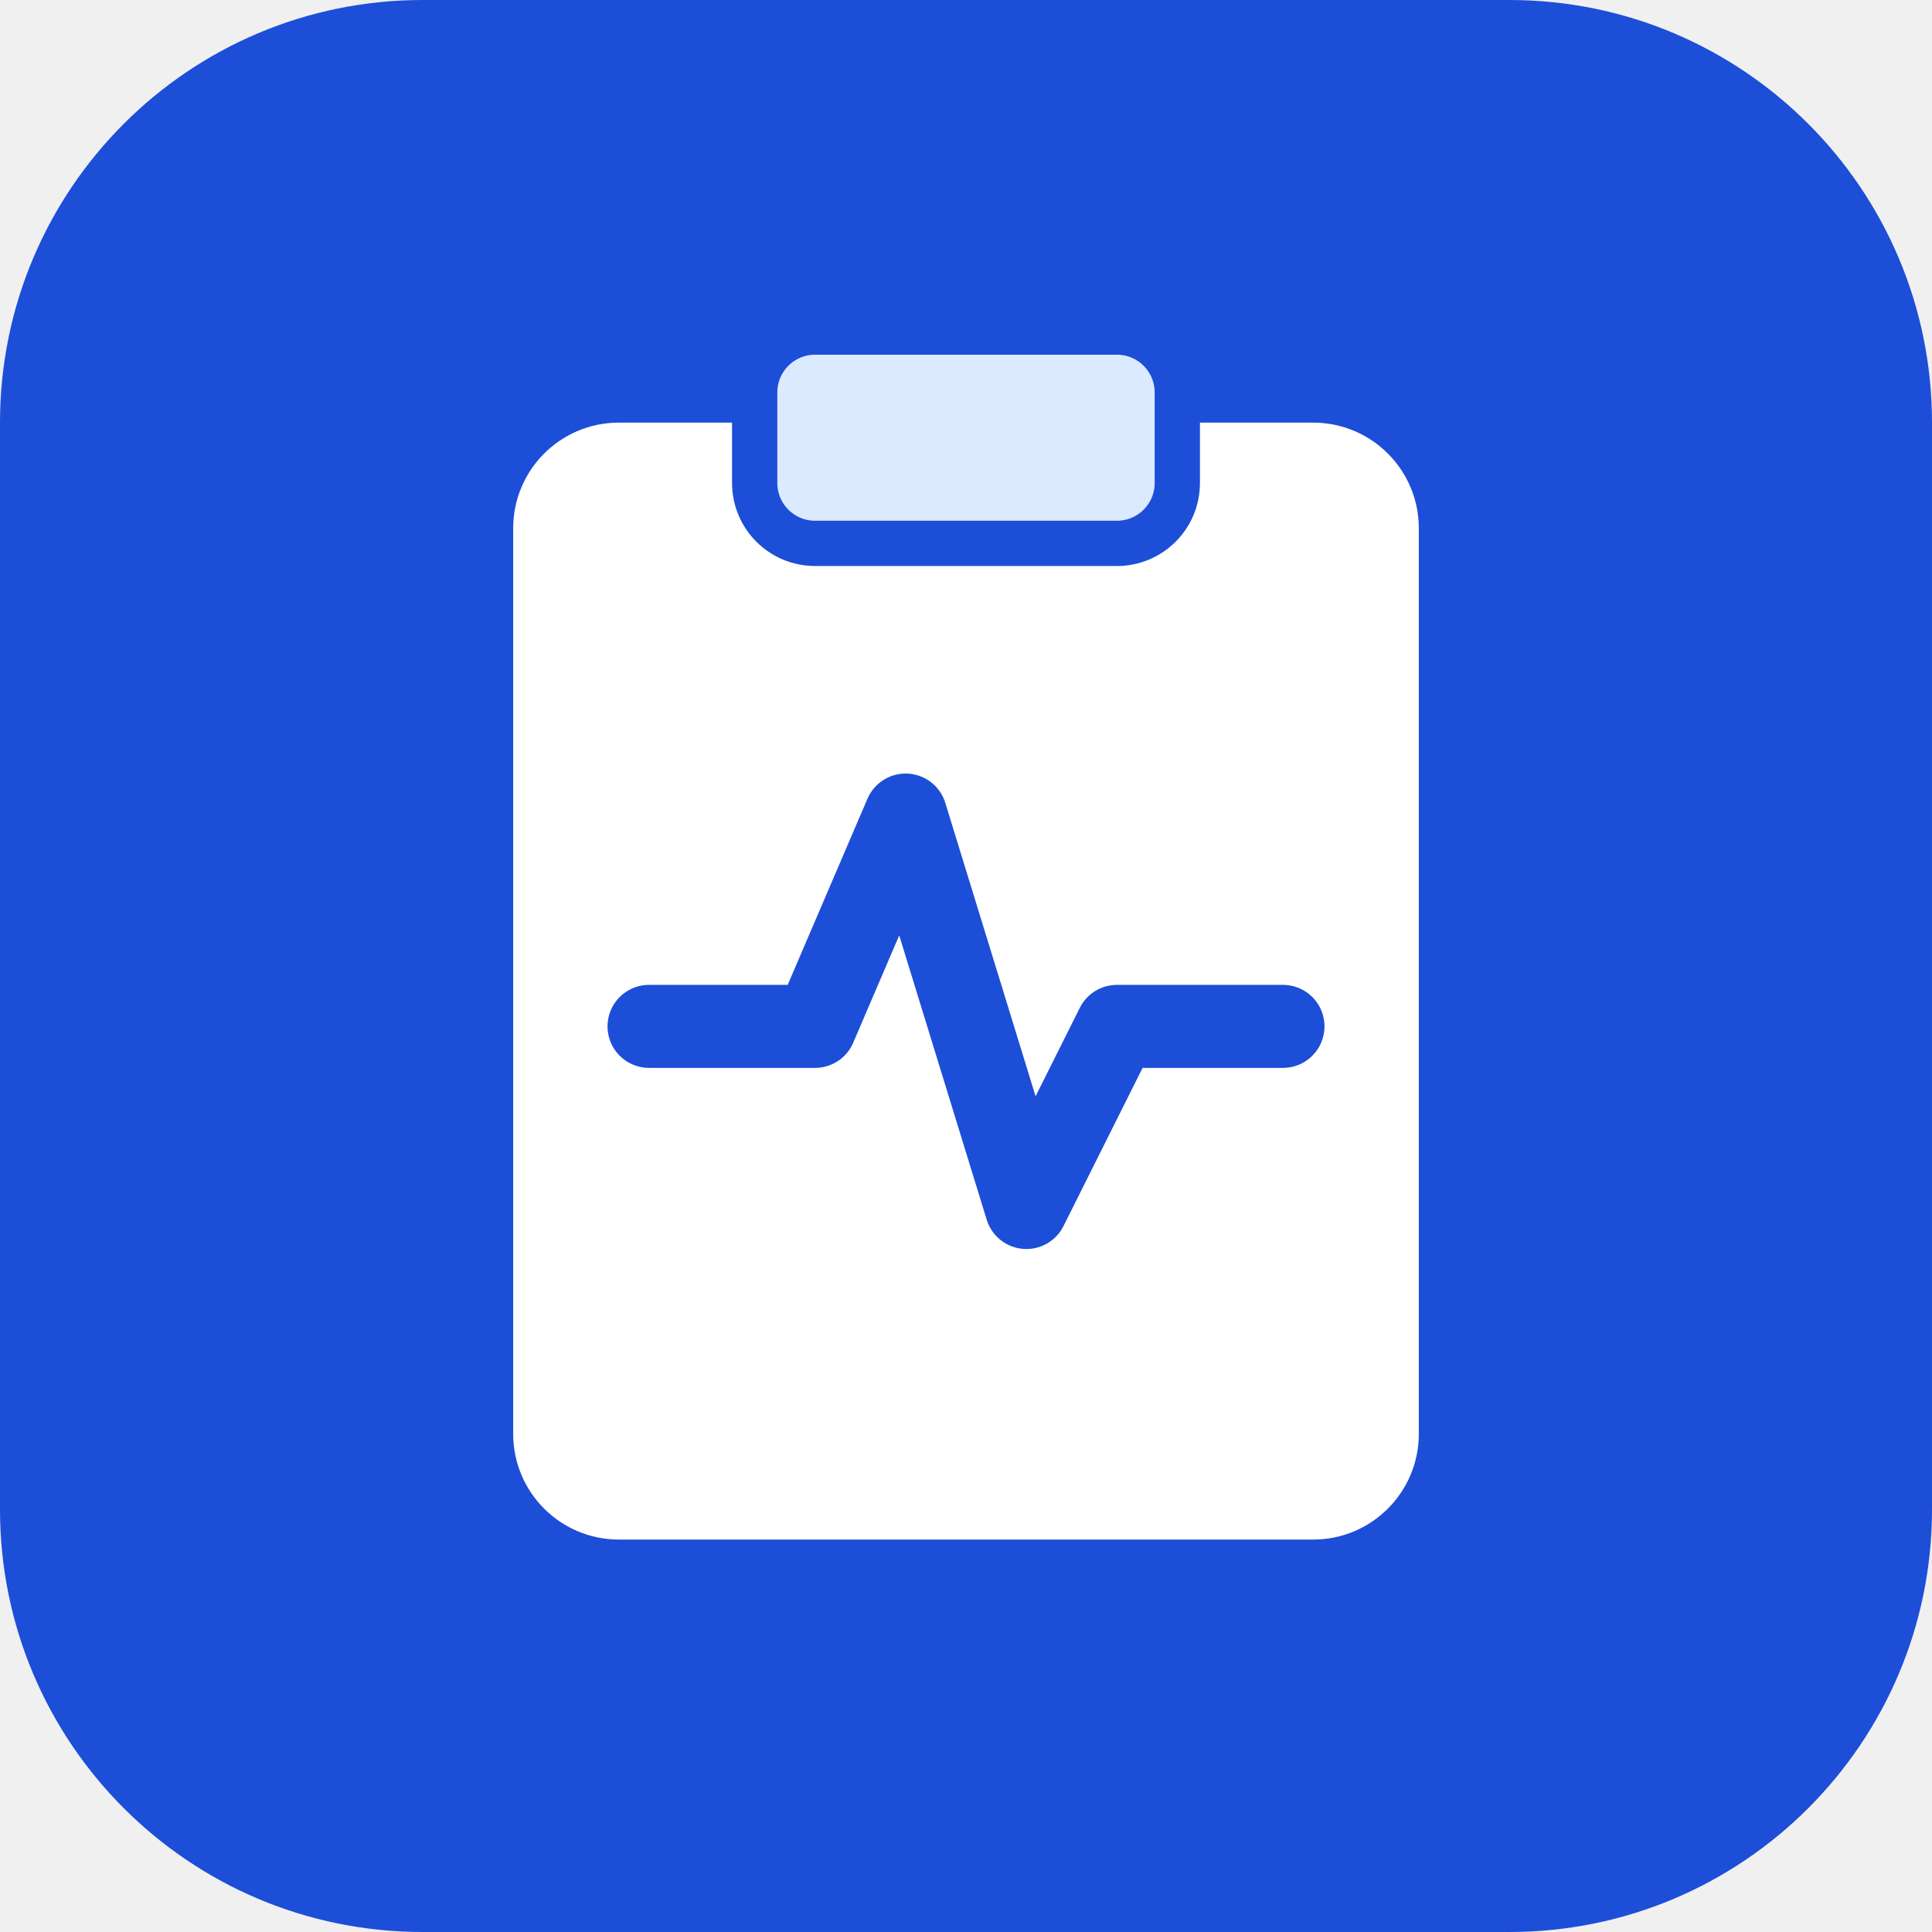
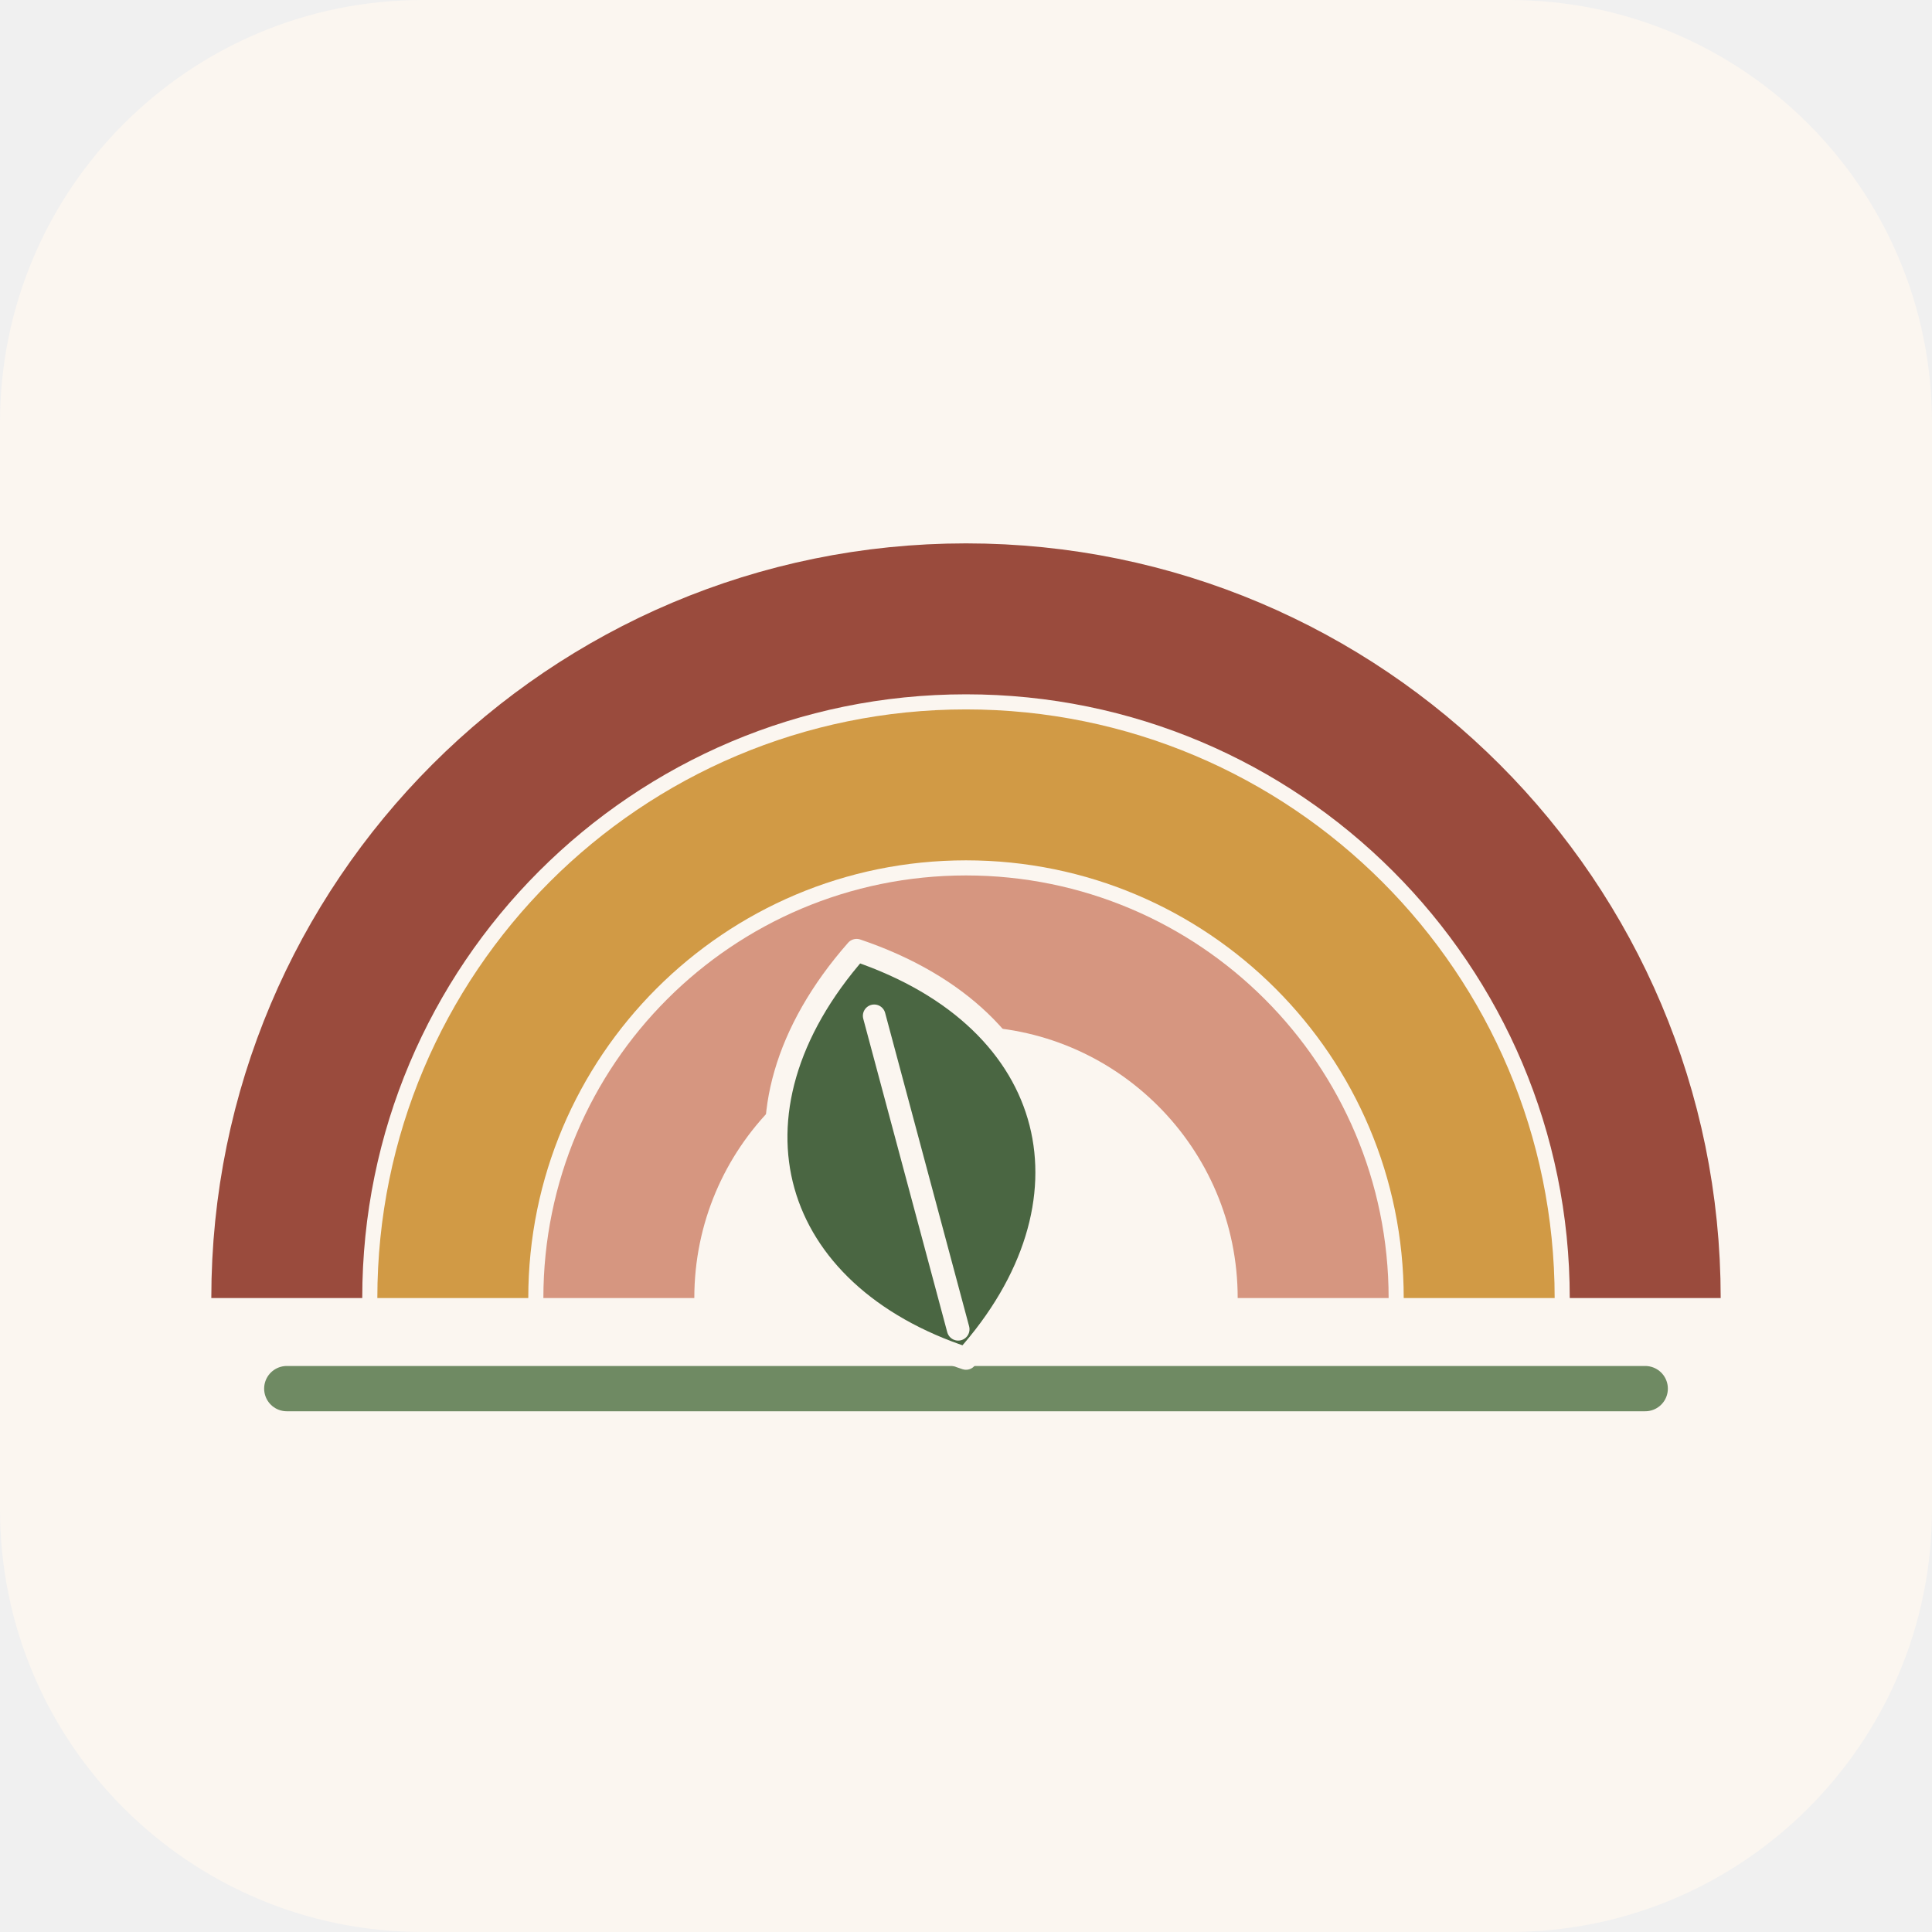
<svg xmlns="http://www.w3.org/2000/svg" viewBox="0 0 512 512" role="img" aria-label="Health Log">
-   <rect width="512" height="512" rx="112" fill="#1d4ed8" />
-   <rect x="136" y="112" width="240" height="296" rx="28" fill="#ffffff" />
-   <rect x="200" y="88" width="112" height="56" rx="16" fill="#dbeafe" stroke="#1d4ed8" stroke-width="12" />
-   <path d="M172 272h44l24-56 32 104 24-48h44" fill="none" stroke="#1d4ed8" stroke-width="22" stroke-linecap="round" stroke-linejoin="round" />
+   <rect width="512" height="512" rx="112" fill="#fbf6f0" />
+   <g fill="none" stroke-width="40">
+     <path d="M76 344a180 180 0 0 1 360 0" stroke="#9a4b3d" />
+     <path d="M120 344a136 136 0 0 1 272 0" stroke="#d19a45" />
+     <path d="M164 344a92 92 0 0 1 184 0" stroke="#d69680" />
+   </g>
+   <path d="M76 368H436" stroke="#6f8a63" stroke-width="12" stroke-linecap="round" />
+   <g transform="rotate(-15 256 360)">
+     <path d="M256 360C210 330 208 280 256 248C304 280 302 330 256 360Z" fill="#4a6642" stroke="#fbf6f0" stroke-width="6" stroke-linejoin="round" />
+     <path d="M256 352V266" stroke="#fbf6f0" stroke-width="6" stroke-linecap="round" />
+   </g>
</svg>
